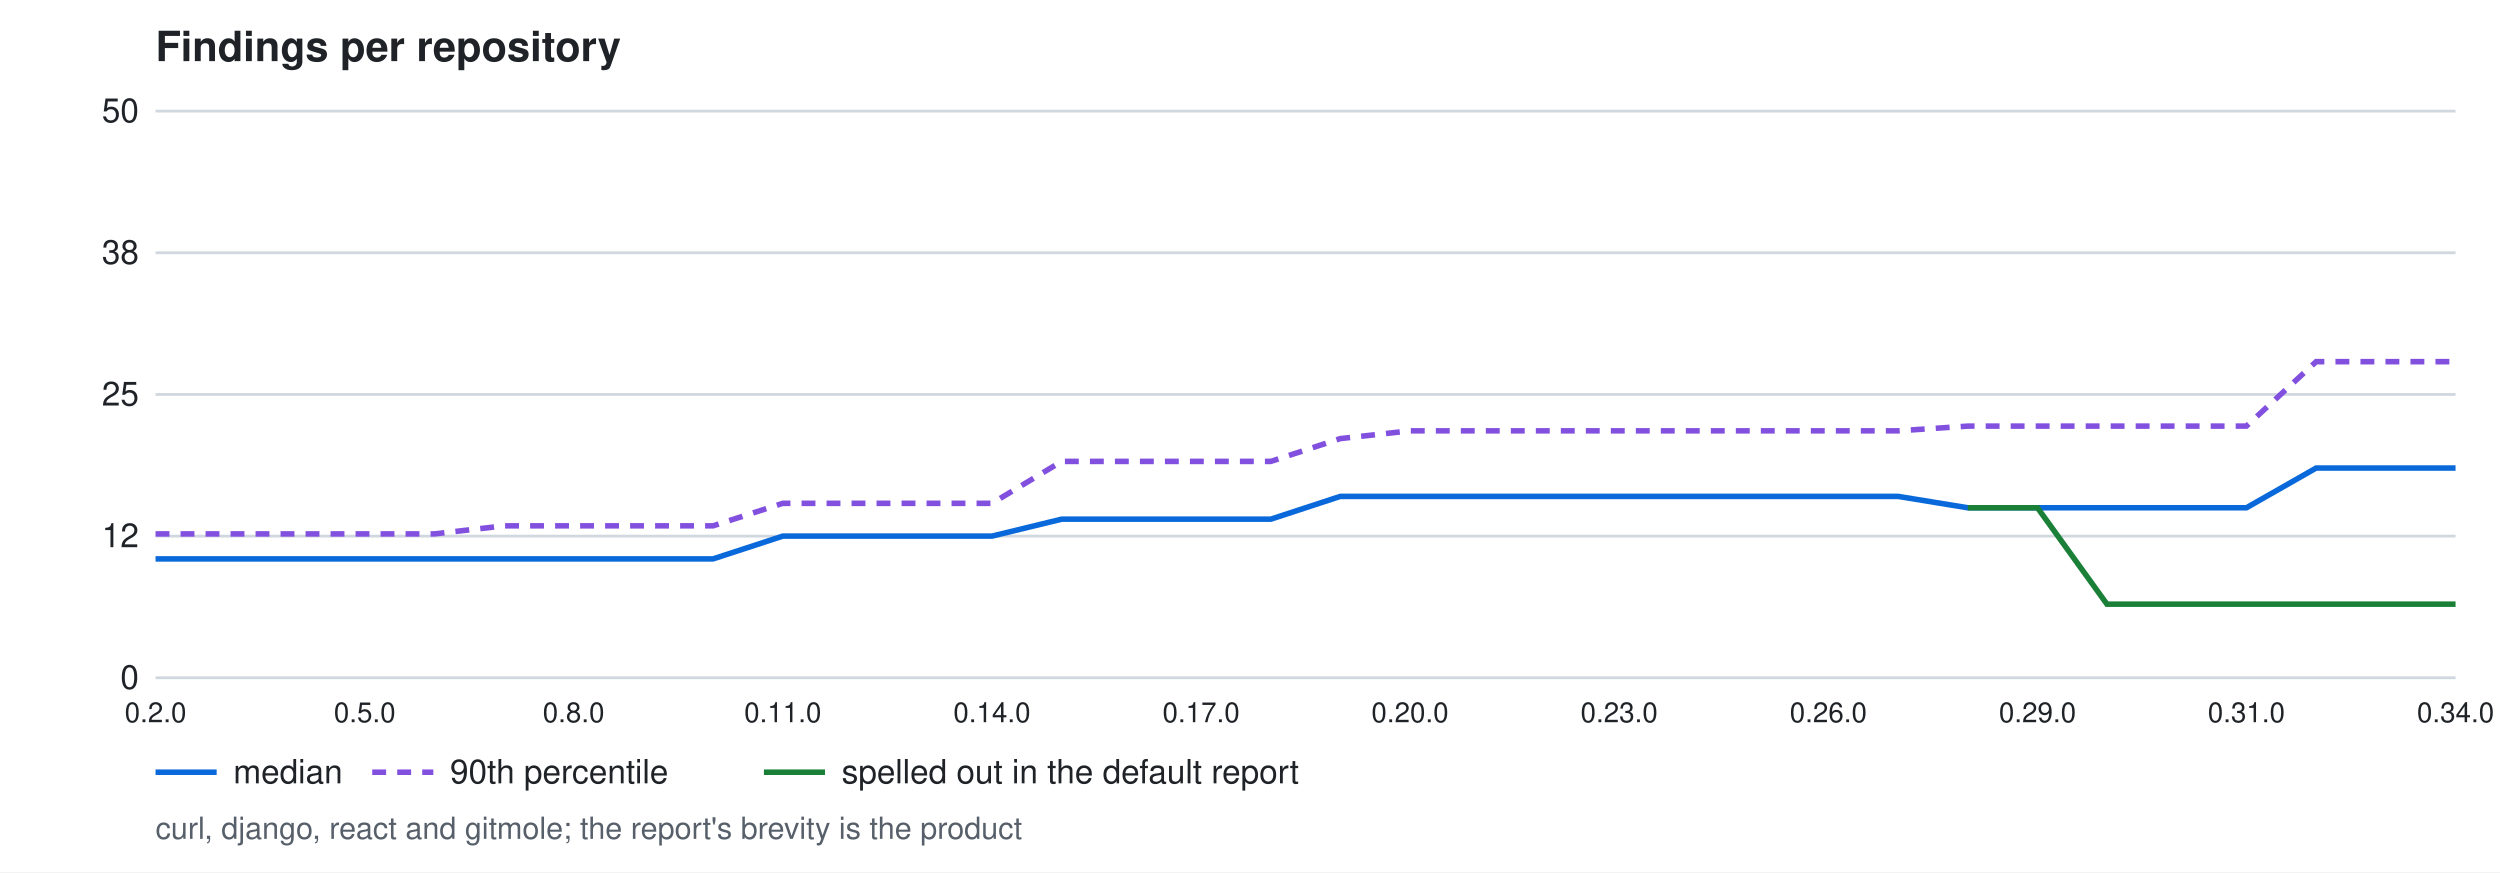
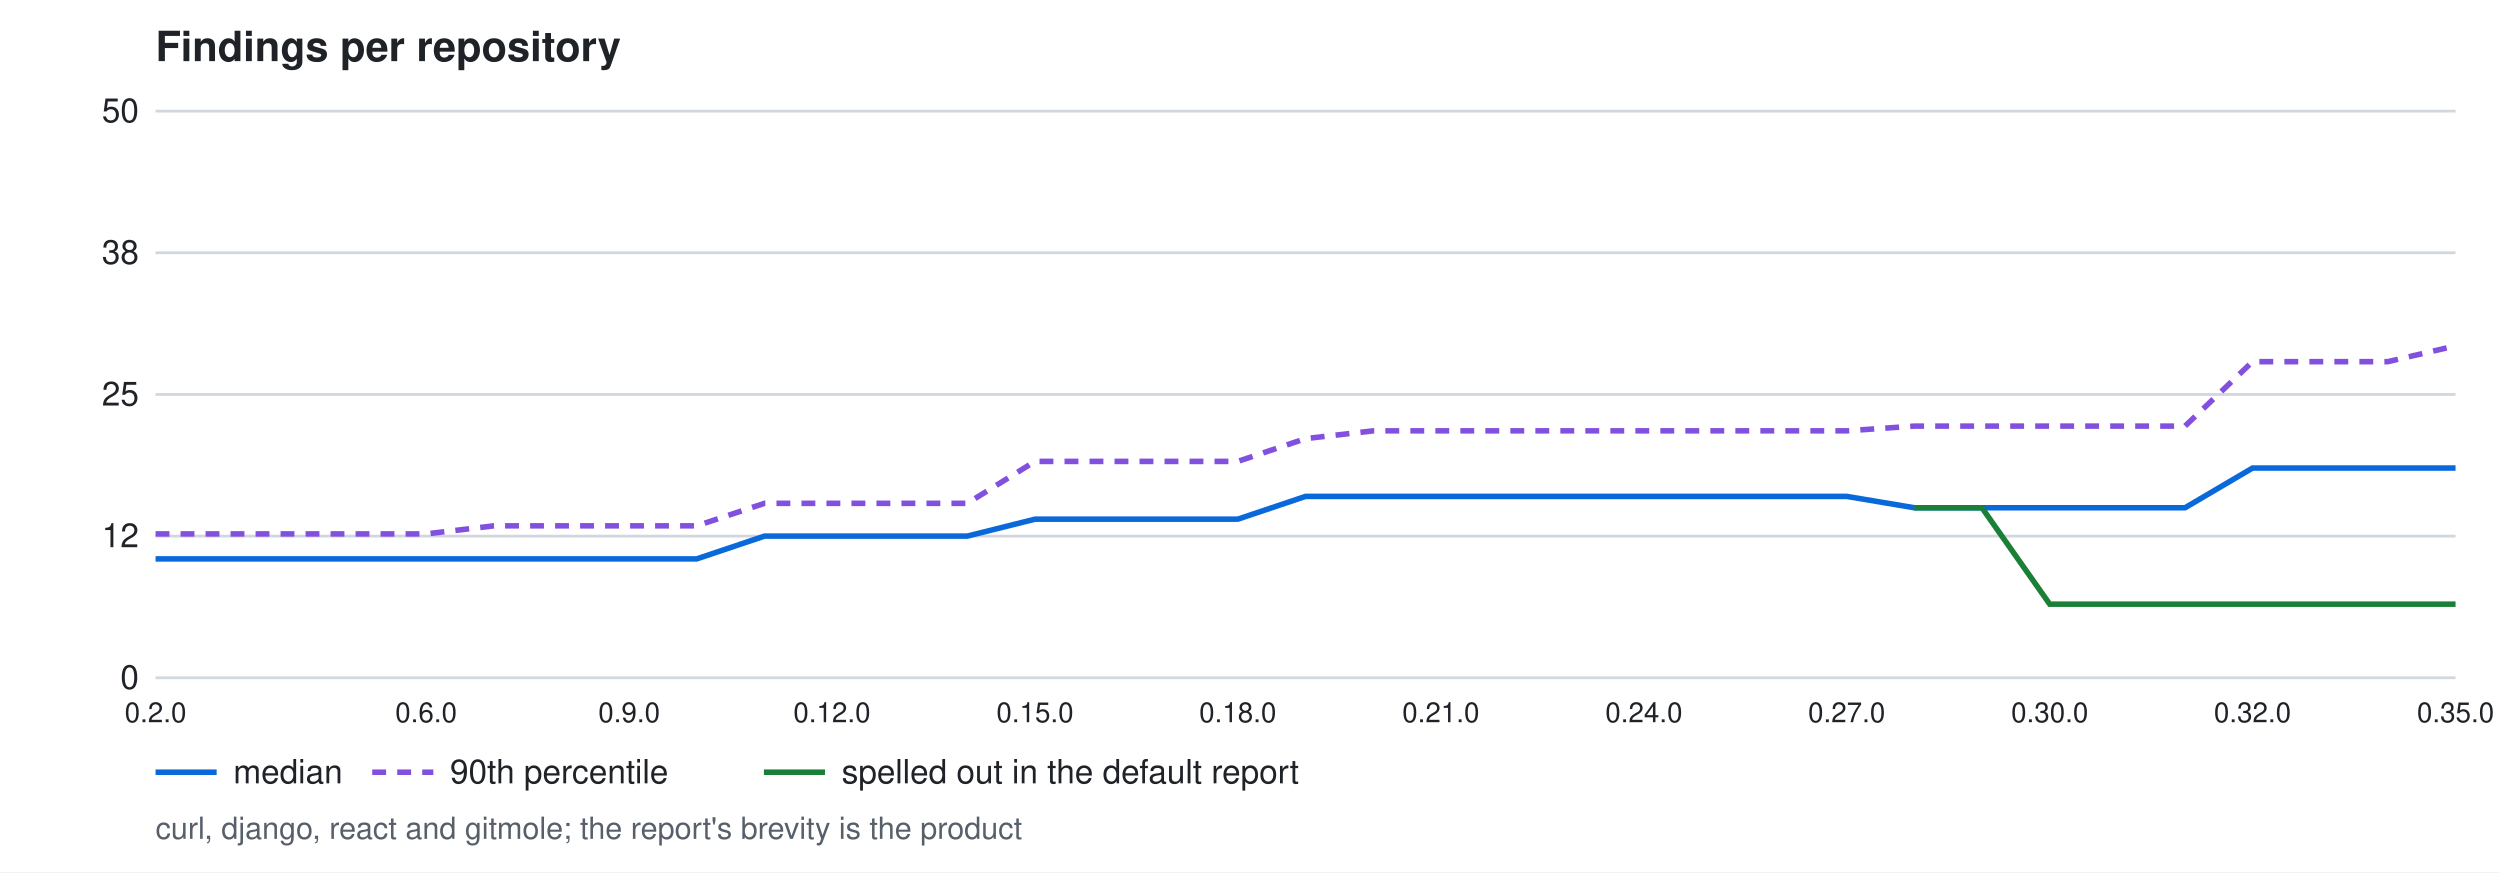
<svg xmlns="http://www.w3.org/2000/svg" width="900" height="314" viewBox="0 0 900 314" font-family="-apple-system,Segoe UI,Helvetica,Arial,sans-serif" font-size="12">
  <rect width="900" height="314" fill="#ffffff" />
  <text x="56" y="22" font-size="15" font-weight="600" fill="#1f2328">Findings per repository</text>
  <line x1="56" y1="244.0" x2="884" y2="244.0" stroke="#d0d7de" stroke-width="1" />
  <text x="50" y="248.0" text-anchor="end" fill="#1f2328">0</text>
  <line x1="56" y1="193.0" x2="884" y2="193.0" stroke="#d0d7de" stroke-width="1" />
  <text x="50" y="197.0" text-anchor="end" fill="#1f2328">12</text>
  <line x1="56" y1="142.0" x2="884" y2="142.0" stroke="#d0d7de" stroke-width="1" />
  <text x="50" y="146.0" text-anchor="end" fill="#1f2328">25</text>
  <line x1="56" y1="91.0" x2="884" y2="91.0" stroke="#d0d7de" stroke-width="1" />
  <text x="50" y="95.0" text-anchor="end" fill="#1f2328">38</text>
  <line x1="56" y1="40.0" x2="884" y2="40.0" stroke="#d0d7de" stroke-width="1" />
  <text x="50" y="44.0" text-anchor="end" fill="#1f2328">50</text>
  <text x="56.0" y="260" text-anchor="middle" fill="#1f2328" font-size="10">0.2.0</text>
-   <text x="131.3" y="260" text-anchor="middle" fill="#1f2328" font-size="10">0.5.0</text>
-   <text x="206.5" y="260" text-anchor="middle" fill="#1f2328" font-size="10">0.8.0</text>
-   <text x="281.8" y="260" text-anchor="middle" fill="#1f2328" font-size="10">0.11.0</text>
-   <text x="357.1" y="260" text-anchor="middle" fill="#1f2328" font-size="10">0.14.0</text>
-   <text x="432.4" y="260" text-anchor="middle" fill="#1f2328" font-size="10">0.17.0</text>
-   <text x="507.6" y="260" text-anchor="middle" fill="#1f2328" font-size="10">0.20.0</text>
-   <text x="582.9" y="260" text-anchor="middle" fill="#1f2328" font-size="10">0.23.0</text>
-   <text x="658.2" y="260" text-anchor="middle" fill="#1f2328" font-size="10">0.26.0</text>
-   <text x="733.5" y="260" text-anchor="middle" fill="#1f2328" font-size="10">0.29.0</text>
-   <text x="808.7" y="260" text-anchor="middle" fill="#1f2328" font-size="10">0.31.0</text>
-   <text x="884.0" y="260" text-anchor="middle" fill="#1f2328" font-size="10">0.34.0</text>
-   <polyline points="56.0,201.2 81.1,201.2 106.2,201.2 131.3,201.2 156.4,201.2 181.5,201.2 206.5,201.2 231.6,201.2 256.7,201.2 281.8,193.0 306.9,193.0 332.0,193.0 357.1,193.0 382.2,186.9 407.3,186.9 432.4,186.9 457.5,186.9 482.5,178.7 507.6,178.7 532.7,178.7 557.8,178.7 582.9,178.7 608.0,178.7 633.1,178.7 658.2,178.7 683.3,178.7 708.4,182.8 733.5,182.8 758.5,182.8 783.6,182.8 808.7,182.8 833.8,168.5 858.9,168.5 884.0,168.5" fill="none" stroke="#0969da" stroke-width="2" />
-   <polyline points="56.0,192.2 81.1,192.2 106.2,192.2 131.3,192.2 156.4,192.2 181.5,189.3 206.5,189.3 231.6,189.3 256.7,189.3 281.8,181.2 306.9,181.2 332.0,181.2 357.1,181.2 382.2,166.1 407.3,166.1 432.4,166.1 457.5,166.1 482.5,157.9 507.6,155.1 532.7,155.1 557.8,155.1 582.9,155.1 608.0,155.1 633.1,155.1 658.2,155.1 683.3,155.1 708.4,153.4 733.5,153.4 758.5,153.4 783.6,153.4 808.7,153.4 833.8,130.2 858.9,130.2 884.0,130.2" fill="none" stroke="#8250df" stroke-width="2" stroke-dasharray="5 4" />
-   <polyline points="708.4,182.8 733.5,182.8 758.5,217.5 783.6,217.5 808.7,217.5 833.8,217.5 858.9,217.5 884.0,217.5" fill="none" stroke="#1a7f37" stroke-width="2" />
+   <text x="153.4" y="260" text-anchor="middle" fill="#1f2328" font-size="10">0.6.0</text>
+   <text x="226.5" y="260" text-anchor="middle" fill="#1f2328" font-size="10">0.9.0</text>
+   <text x="299.5" y="260" text-anchor="middle" fill="#1f2328" font-size="10">0.12.0</text>
+   <text x="372.6" y="260" text-anchor="middle" fill="#1f2328" font-size="10">0.15.0</text>
+   <text x="445.6" y="260" text-anchor="middle" fill="#1f2328" font-size="10">0.18.0</text>
+   <text x="518.7" y="260" text-anchor="middle" fill="#1f2328" font-size="10">0.21.0</text>
+   <text x="591.8" y="260" text-anchor="middle" fill="#1f2328" font-size="10">0.24.0</text>
+   <text x="664.8" y="260" text-anchor="middle" fill="#1f2328" font-size="10">0.27.0</text>
+   <text x="737.9" y="260" text-anchor="middle" fill="#1f2328" font-size="10">0.30.0</text>
+   <text x="810.9" y="260" text-anchor="middle" fill="#1f2328" font-size="10">0.32.0</text>
+   <text x="884.0" y="260" text-anchor="middle" fill="#1f2328" font-size="10">0.35.0</text>
+   <polyline points="56.0,201.2 80.4,201.2 104.7,201.2 129.1,201.2 153.4,201.2 177.8,201.2 202.1,201.2 226.5,201.2 250.8,201.2 275.2,193.0 299.5,193.0 323.9,193.0 348.2,193.0 372.6,186.9 396.9,186.9 421.3,186.9 445.6,186.9 470.0,178.7 494.4,178.7 518.7,178.7 543.1,178.7 567.4,178.7 591.8,178.7 616.1,178.7 640.5,178.7 664.8,178.7 689.2,182.8 713.5,182.8 737.9,182.8 762.2,182.8 786.6,182.8 810.9,168.5 835.3,168.5 859.6,168.5 884.0,168.5" fill="none" stroke="#0969da" stroke-width="2" />
+   <polyline points="56.0,192.2 80.4,192.2 104.7,192.2 129.1,192.2 153.4,192.2 177.8,189.3 202.1,189.3 226.5,189.3 250.8,189.3 275.2,181.2 299.5,181.2 323.9,181.2 348.2,181.2 372.6,166.1 396.9,166.1 421.3,166.1 445.6,166.1 470.0,157.9 494.4,155.1 518.7,155.1 543.1,155.1 567.4,155.1 591.8,155.1 616.1,155.1 640.5,155.1 664.8,155.1 689.2,153.4 713.5,153.4 737.9,153.4 762.2,153.4 786.6,153.4 810.9,130.2 835.3,130.2 859.6,130.2 884.0,124.5" fill="none" stroke="#8250df" stroke-width="2" stroke-dasharray="5 4" />
+   <polyline points="689.2,182.8 713.5,182.8 737.9,217.5 762.2,217.5 786.6,217.5 810.9,217.5 835.3,217.5 859.6,217.5 884.0,217.5" fill="none" stroke="#1a7f37" stroke-width="2" />
  <line x1="56" y1="278" x2="78" y2="278" stroke="#0969da" stroke-width="2" />
  <text x="84" y="282" fill="#1f2328">median</text>
  <line x1="134" y1="278" x2="156" y2="278" stroke="#8250df" stroke-width="2" stroke-dasharray="5 4" />
  <text x="162" y="282" fill="#1f2328">90th percentile</text>
  <line x1="275" y1="278" x2="297" y2="278" stroke="#1a7f37" stroke-width="2" />
  <text x="303" y="282" fill="#1f2328">spelled out in the default report</text>
  <text x="56" y="302" fill="#57606a" font-size="11">curl, django, react and gitmole; the report's brevity is the product</text>
</svg>
